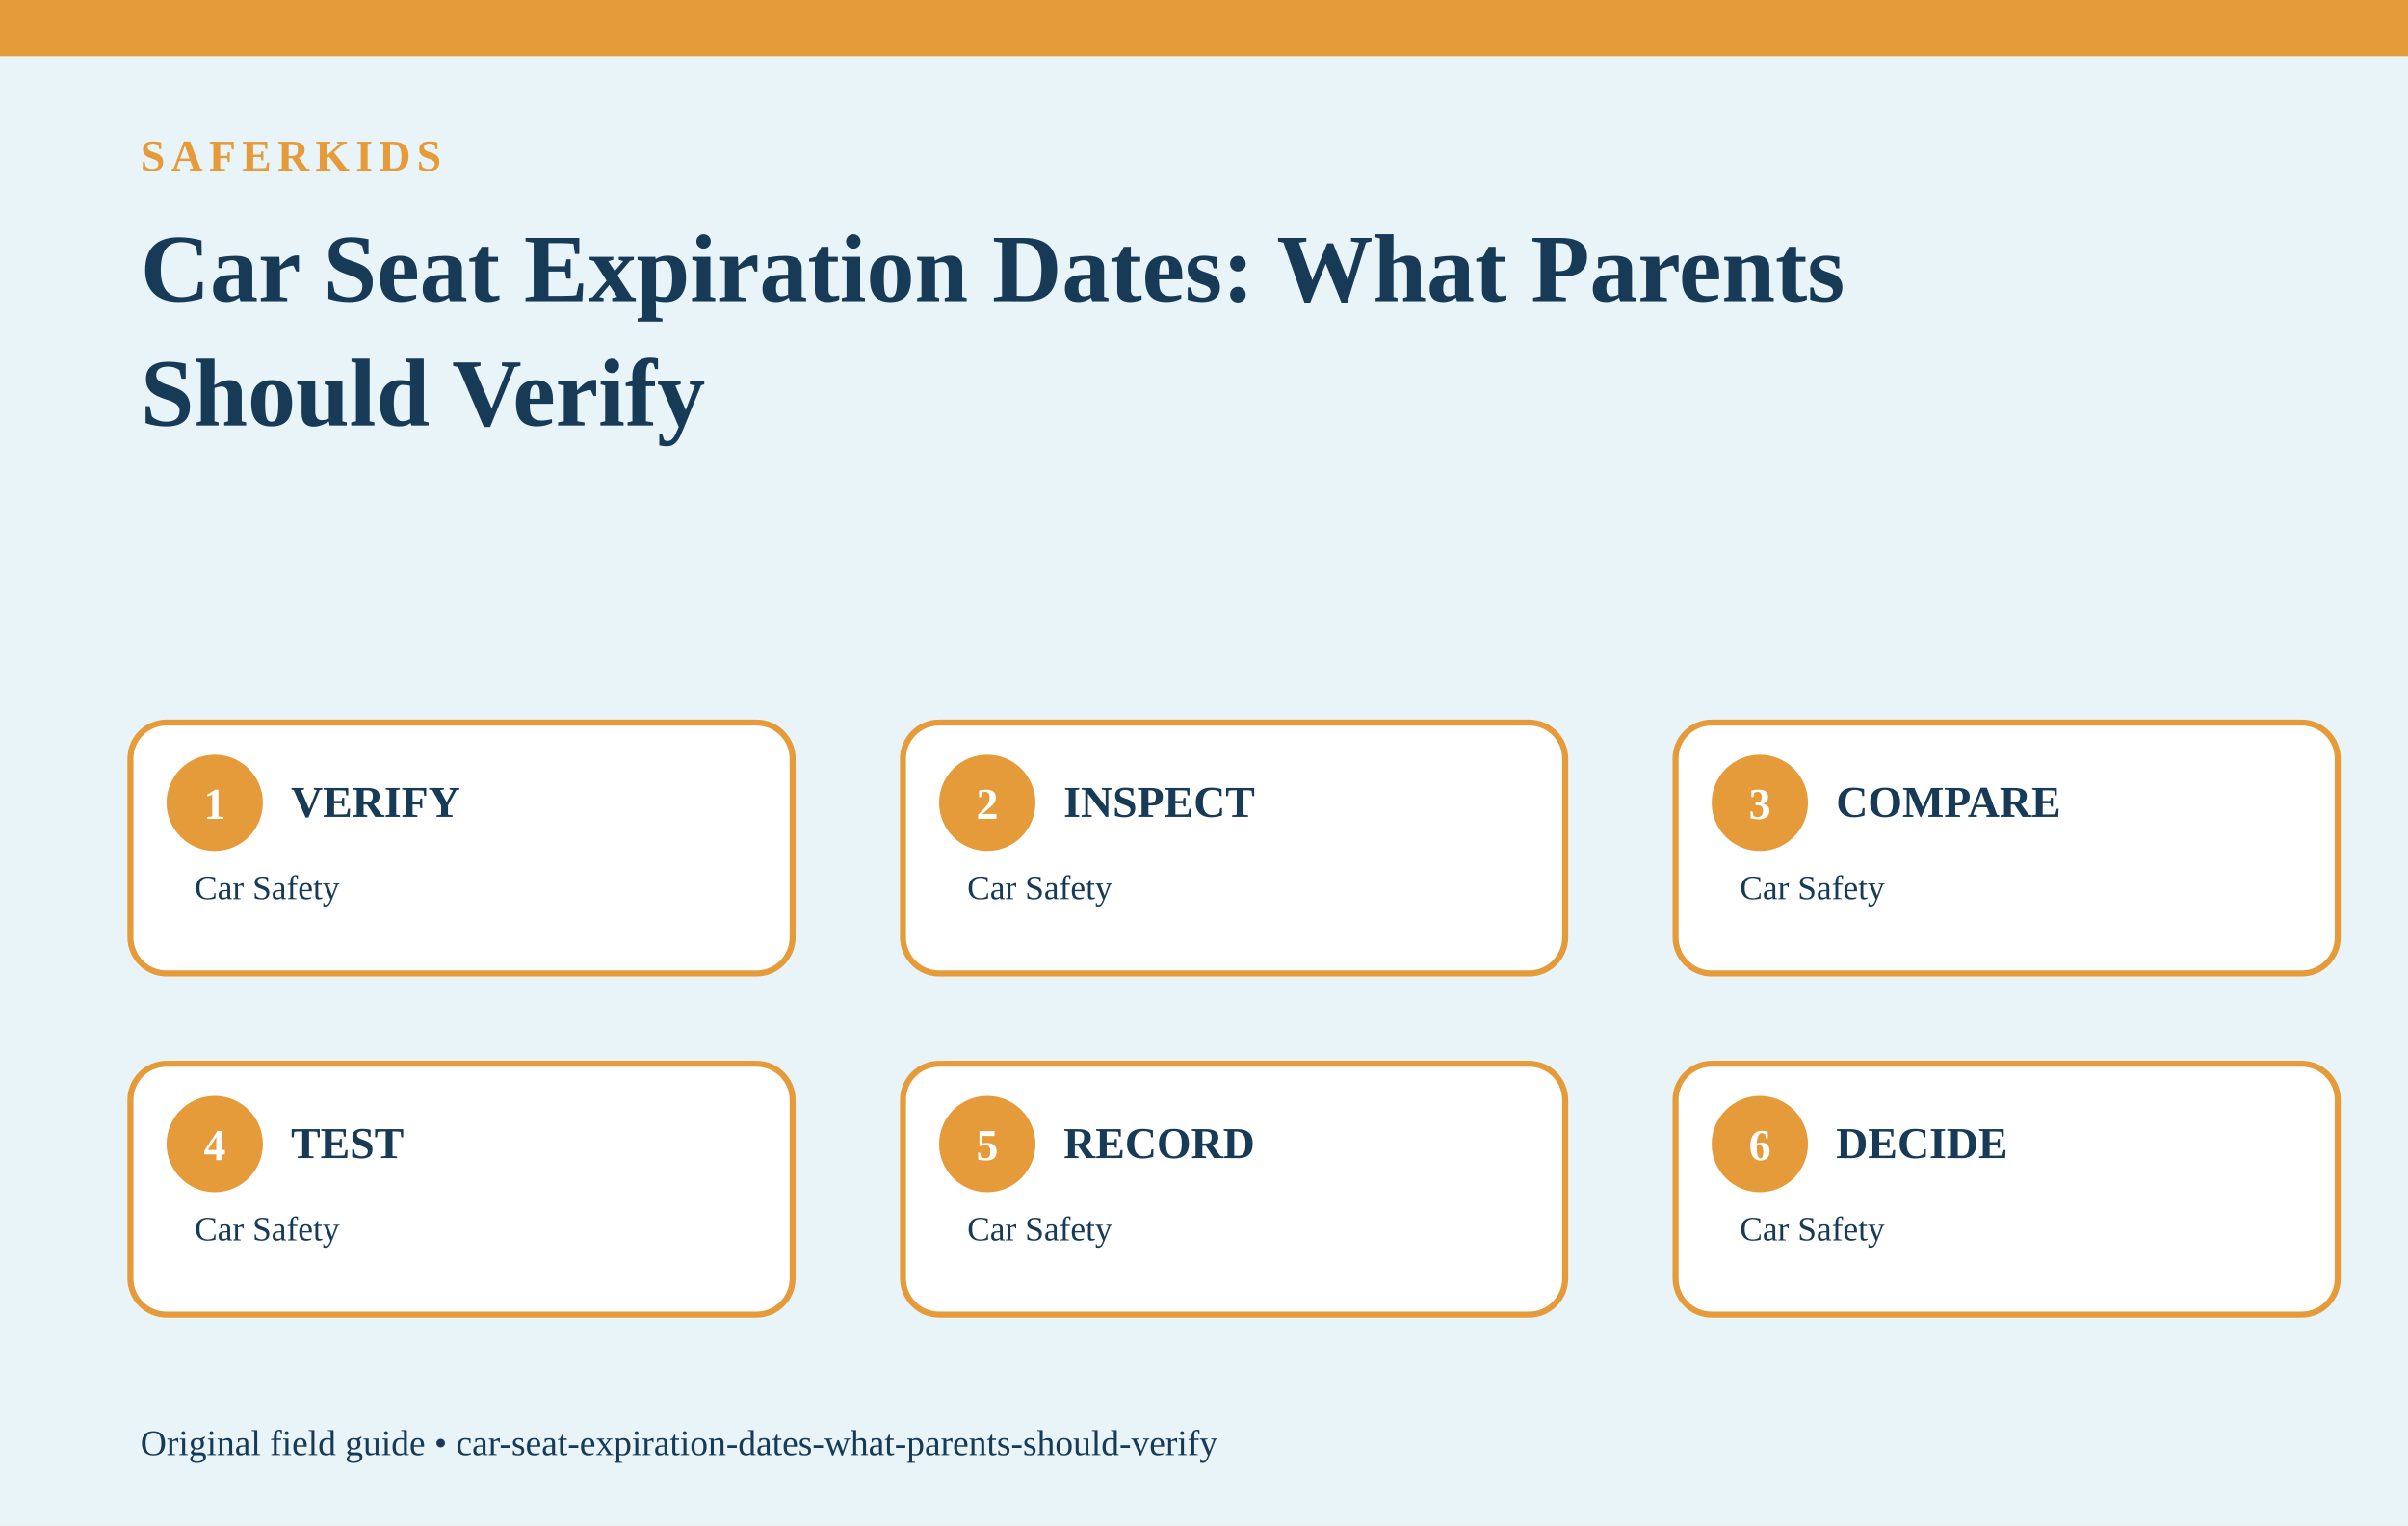
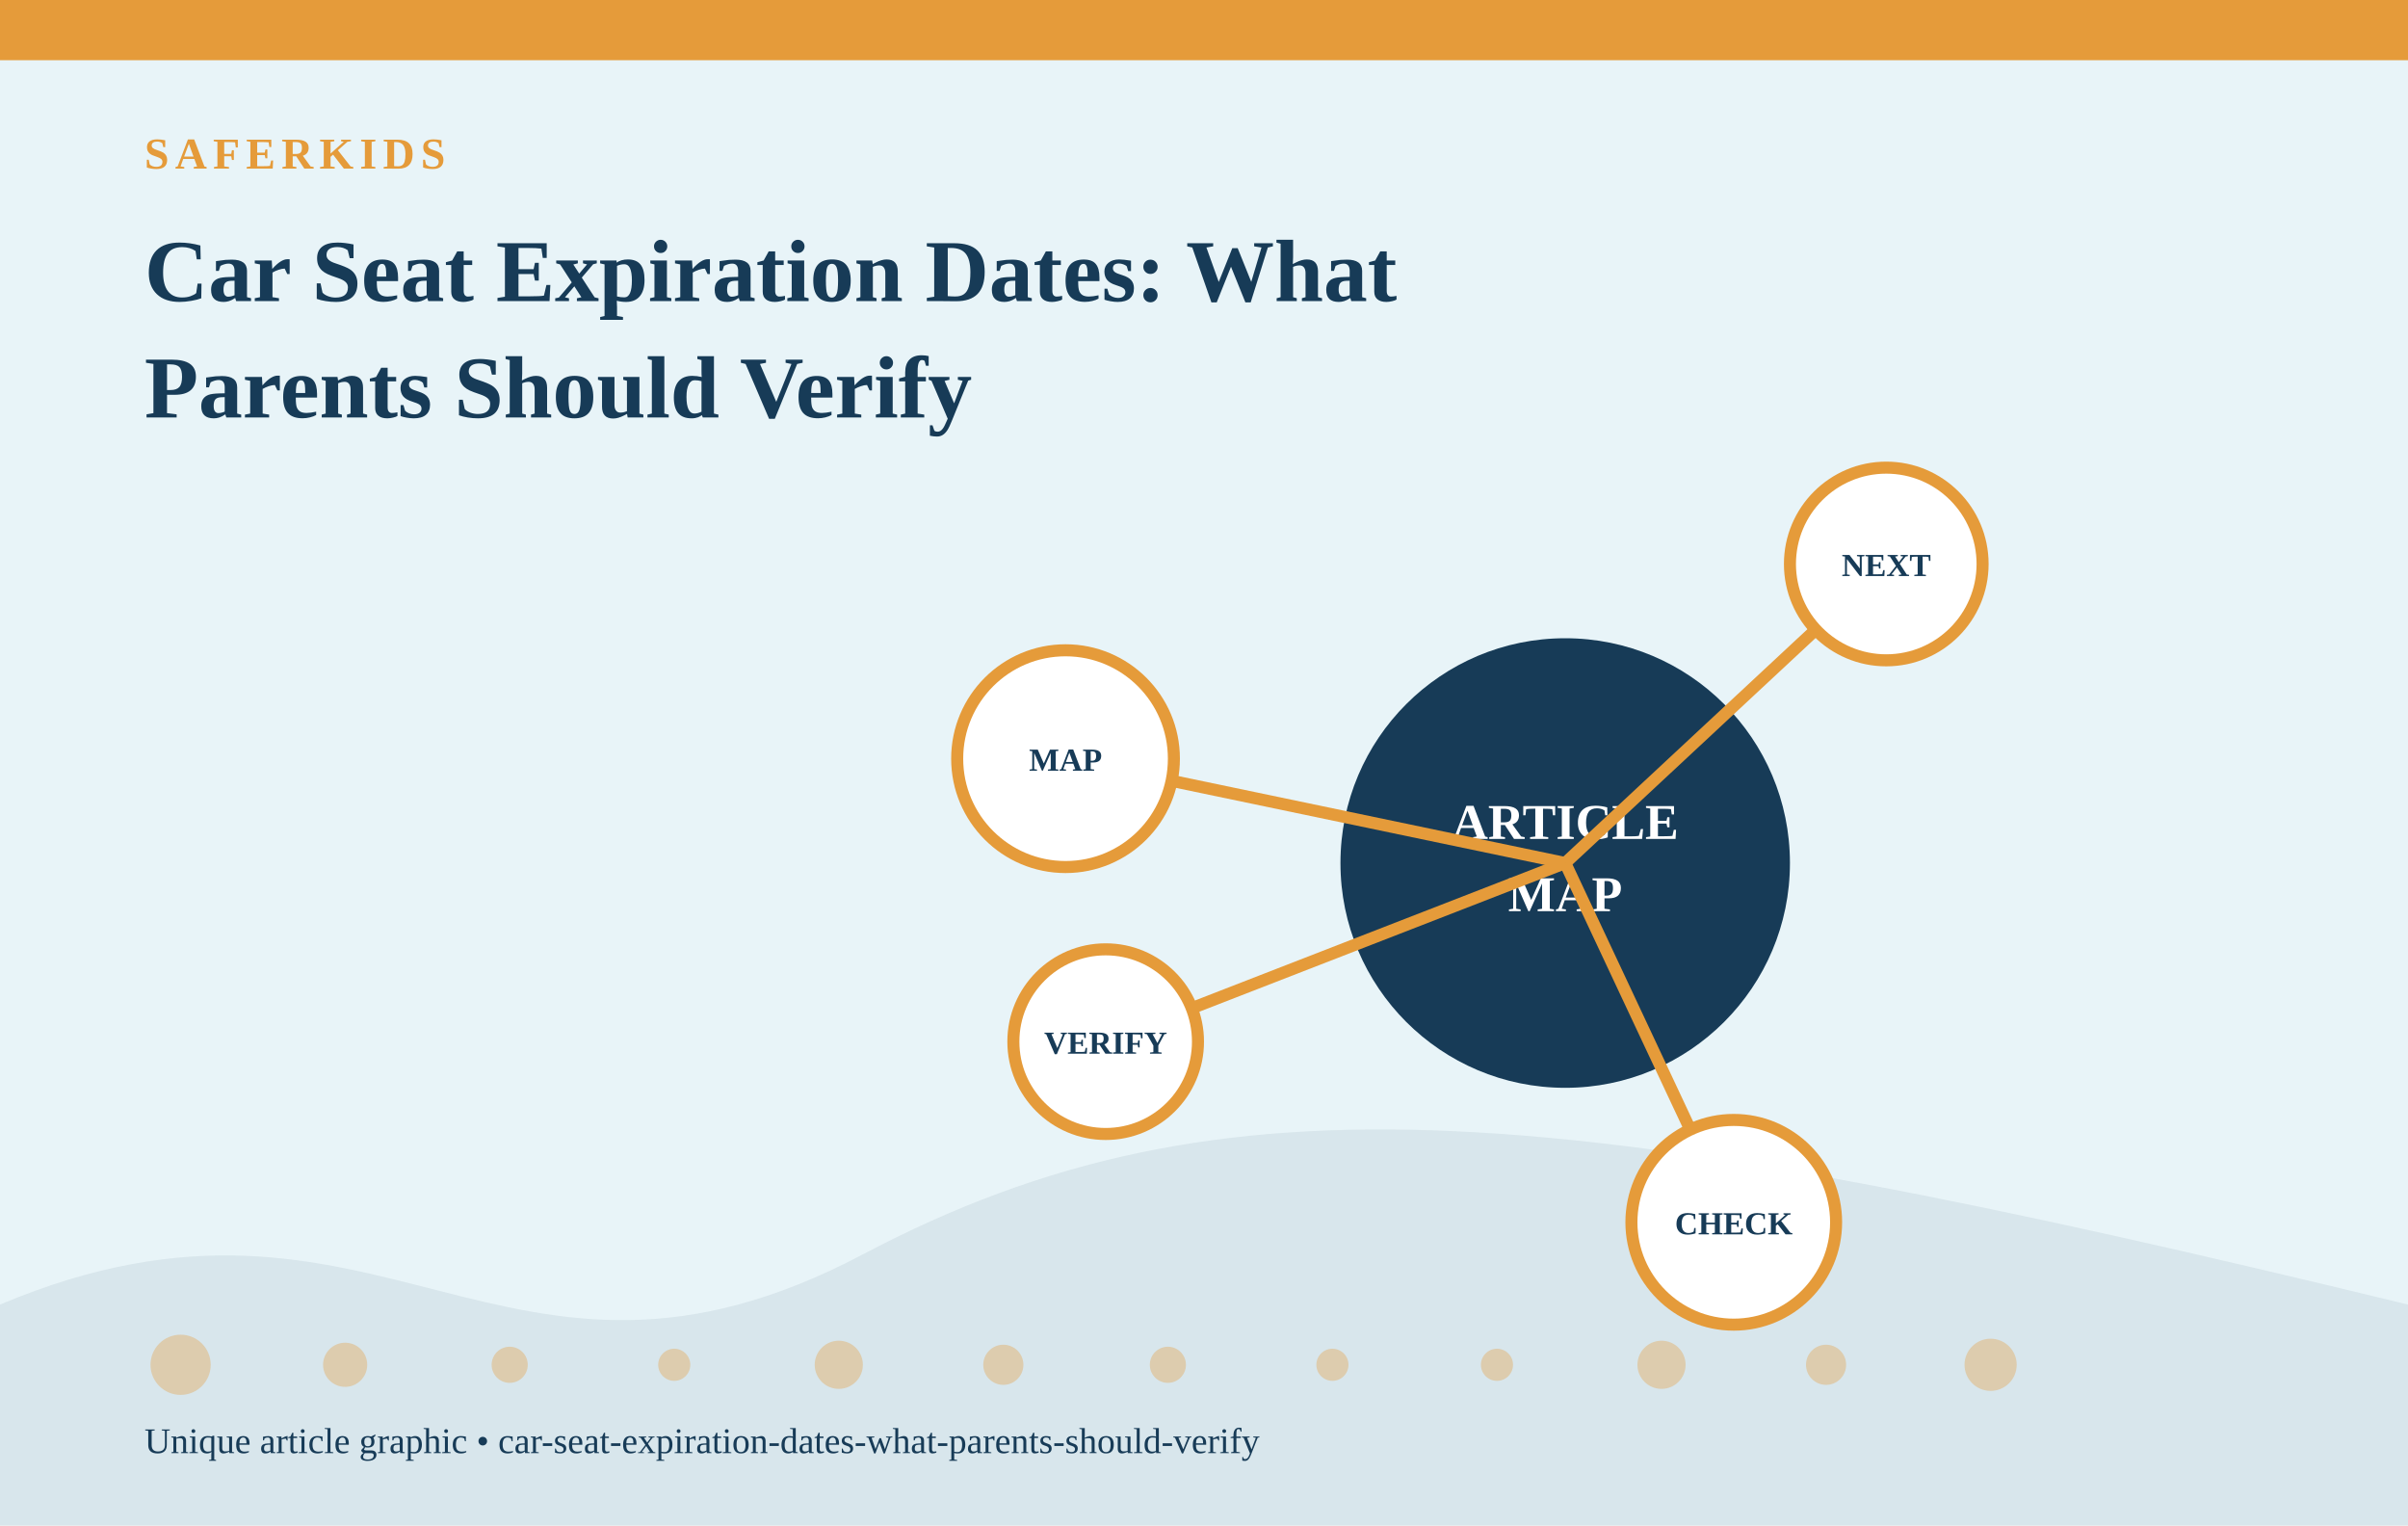
- <svg xmlns="http://www.w3.org/2000/svg" width="1200" height="760" viewBox="0 0 1200 760" role="img" aria-labelledby="t d">
-   <rect width="1200" height="760" fill="#E8F4F8" />
-   <rect width="1200" height="28" fill="#E59B3A" />
-   <text x="70" y="85" fill="#E59B3A" font-size="22" font-weight="700" letter-spacing="3">SAFERKIDS</text>
-   <text x="70" y="150" fill="#173B57" font-size="48" font-weight="700">Car Seat Expiration Dates: What Parents</text>
-   <text x="70" y="212" fill="#173B57" font-size="48" font-weight="700">Should Verify</text>
-   <g transform="translate(65 360)">
-     <rect width="330" height="125" rx="18" fill="white" stroke="#E59B3A" stroke-width="3" />
-     <circle cx="42" cy="40" r="24" fill="#E59B3A" />
-     <text x="42" y="48" text-anchor="middle" fill="white" font-size="22" font-weight="700">1</text>
-     <text x="80" y="47" fill="#173B57" font-size="22" font-weight="700">VERIFY</text>
-     <text x="32" y="88" fill="#173B57" font-size="17">Car Safety</text>
-   </g>
-   <g transform="translate(450 360)">
-     <rect width="330" height="125" rx="18" fill="white" stroke="#E59B3A" stroke-width="3" />
-     <circle cx="42" cy="40" r="24" fill="#E59B3A" />
-     <text x="42" y="48" text-anchor="middle" fill="white" font-size="22" font-weight="700">2</text>
-     <text x="80" y="47" fill="#173B57" font-size="22" font-weight="700">INSPECT</text>
-     <text x="32" y="88" fill="#173B57" font-size="17">Car Safety</text>
-   </g>
-   <g transform="translate(835 360)">
-     <rect width="330" height="125" rx="18" fill="white" stroke="#E59B3A" stroke-width="3" />
-     <circle cx="42" cy="40" r="24" fill="#E59B3A" />
-     <text x="42" y="48" text-anchor="middle" fill="white" font-size="22" font-weight="700">3</text>
-     <text x="80" y="47" fill="#173B57" font-size="22" font-weight="700">COMPARE</text>
-     <text x="32" y="88" fill="#173B57" font-size="17">Car Safety</text>
-   </g>
-   <g transform="translate(65 530)">
-     <rect width="330" height="125" rx="18" fill="white" stroke="#E59B3A" stroke-width="3" />
-     <circle cx="42" cy="40" r="24" fill="#E59B3A" />
-     <text x="42" y="48" text-anchor="middle" fill="white" font-size="22" font-weight="700">4</text>
-     <text x="80" y="47" fill="#173B57" font-size="22" font-weight="700">TEST</text>
-     <text x="32" y="88" fill="#173B57" font-size="17">Car Safety</text>
-   </g>
-   <g transform="translate(450 530)">
-     <rect width="330" height="125" rx="18" fill="white" stroke="#E59B3A" stroke-width="3" />
-     <circle cx="42" cy="40" r="24" fill="#E59B3A" />
-     <text x="42" y="48" text-anchor="middle" fill="white" font-size="22" font-weight="700">5</text>
-     <text x="80" y="47" fill="#173B57" font-size="22" font-weight="700">RECORD</text>
-     <text x="32" y="88" fill="#173B57" font-size="17">Car Safety</text>
-   </g>
-   <g transform="translate(835 530)">
-     <rect width="330" height="125" rx="18" fill="white" stroke="#E59B3A" stroke-width="3" />
-     <circle cx="42" cy="40" r="24" fill="#E59B3A" />
-     <text x="42" y="48" text-anchor="middle" fill="white" font-size="22" font-weight="700">6</text>
-     <text x="80" y="47" fill="#173B57" font-size="22" font-weight="700">DECIDE</text>
-     <text x="32" y="88" fill="#173B57" font-size="17">Car Safety</text>
-   </g>
-   <text x="70" y="725" fill="#173B57" font-size="18">Original field guide • car-seat-expiration-dates-what-parents-should-verify</text>
+ <svg xmlns="http://www.w3.org/2000/svg" width="1200" height="760" viewBox="0 0 1200 760" role="img" aria-labelledby="title desc">
+   <rect width="1200" height="760" fill="#e8f4f8" />
+   <rect width="1200" height="30" fill="#e59b3a" />
+   <path d="M0 650 C190 570 250 720 430 625 S780 548 1200 650 L1200 760 L0 760 Z" fill="#173b57" opacity="0.08" />
+   <text x="72" y="84" fill="#e59b3a" font-size="22" font-weight="800" letter-spacing="3">SAFERKIDS</text>
+   <text x="72" y="150" fill="#173b57" font-size="44" font-weight="800">Car Seat Expiration Dates: What</text>
+   <text x="72" y="208" fill="#173b57" font-size="44" font-weight="800">Parents Should Verify</text>
+   <circle cx="780" cy="430" r="112" fill="#173b57" />
+   <text x="780" y="418" text-anchor="middle" fill="white" font-size="25" font-weight="800">ARTICLE</text>
+   <text x="780" y="454" text-anchor="middle" fill="white" font-size="25" font-weight="800">MAP</text>
+   <line x1="780" y1="430" x2="864" y2="609" stroke="#e59b3a" stroke-width="6" />
+   <circle cx="864" cy="609" r="51" fill="white" stroke="#e59b3a" stroke-width="6" />
+   <text x="864" y="615" text-anchor="middle" fill="#173b57" font-size="16" font-weight="800">CHECK</text>
+   <line x1="780" y1="430" x2="551" y2="519" stroke="#e59b3a" stroke-width="6" />
+   <circle cx="551" cy="519" r="46" fill="white" stroke="#e59b3a" stroke-width="6" />
+   <text x="551" y="525" text-anchor="middle" fill="#173b57" font-size="16" font-weight="800">VERIFY</text>
+   <line x1="780" y1="430" x2="531" y2="378" stroke="#e59b3a" stroke-width="6" />
+   <circle cx="531" cy="378" r="54" fill="white" stroke="#e59b3a" stroke-width="6" />
+   <text x="531" y="384" text-anchor="middle" fill="#173b57" font-size="16" font-weight="800">MAP</text>
+   <line x1="780" y1="430" x2="940" y2="281" stroke="#e59b3a" stroke-width="6" />
+   <circle cx="940" cy="281" r="48" fill="white" stroke="#e59b3a" stroke-width="6" />
+   <text x="940" y="287" text-anchor="middle" fill="#173b57" font-size="16" font-weight="800">NEXT</text>
+   <circle cx="90" cy="680" r="15" fill="#e59b3a" opacity="0.35" />
+   <circle cx="172" cy="680" r="11" fill="#e59b3a" opacity="0.35" />
+   <circle cx="254" cy="680" r="9" fill="#e59b3a" opacity="0.35" />
+   <circle cx="336" cy="680" r="8" fill="#e59b3a" opacity="0.35" />
+   <circle cx="418" cy="680" r="12" fill="#e59b3a" opacity="0.35" />
+   <circle cx="500" cy="680" r="10" fill="#e59b3a" opacity="0.35" />
+   <circle cx="582" cy="680" r="9" fill="#e59b3a" opacity="0.35" />
+   <circle cx="664" cy="680" r="8" fill="#e59b3a" opacity="0.35" />
+   <circle cx="746" cy="680" r="8" fill="#e59b3a" opacity="0.35" />
+   <circle cx="828" cy="680" r="12" fill="#e59b3a" opacity="0.35" />
+   <circle cx="910" cy="680" r="10" fill="#e59b3a" opacity="0.35" />
+   <circle cx="992" cy="680" r="13" fill="#e59b3a" opacity="0.35" />
+   <text x="72" y="724" fill="#173b57" font-size="18">Unique article graphic • car-seat-expiration-dates-what-parents-should-verify</text>
</svg>
